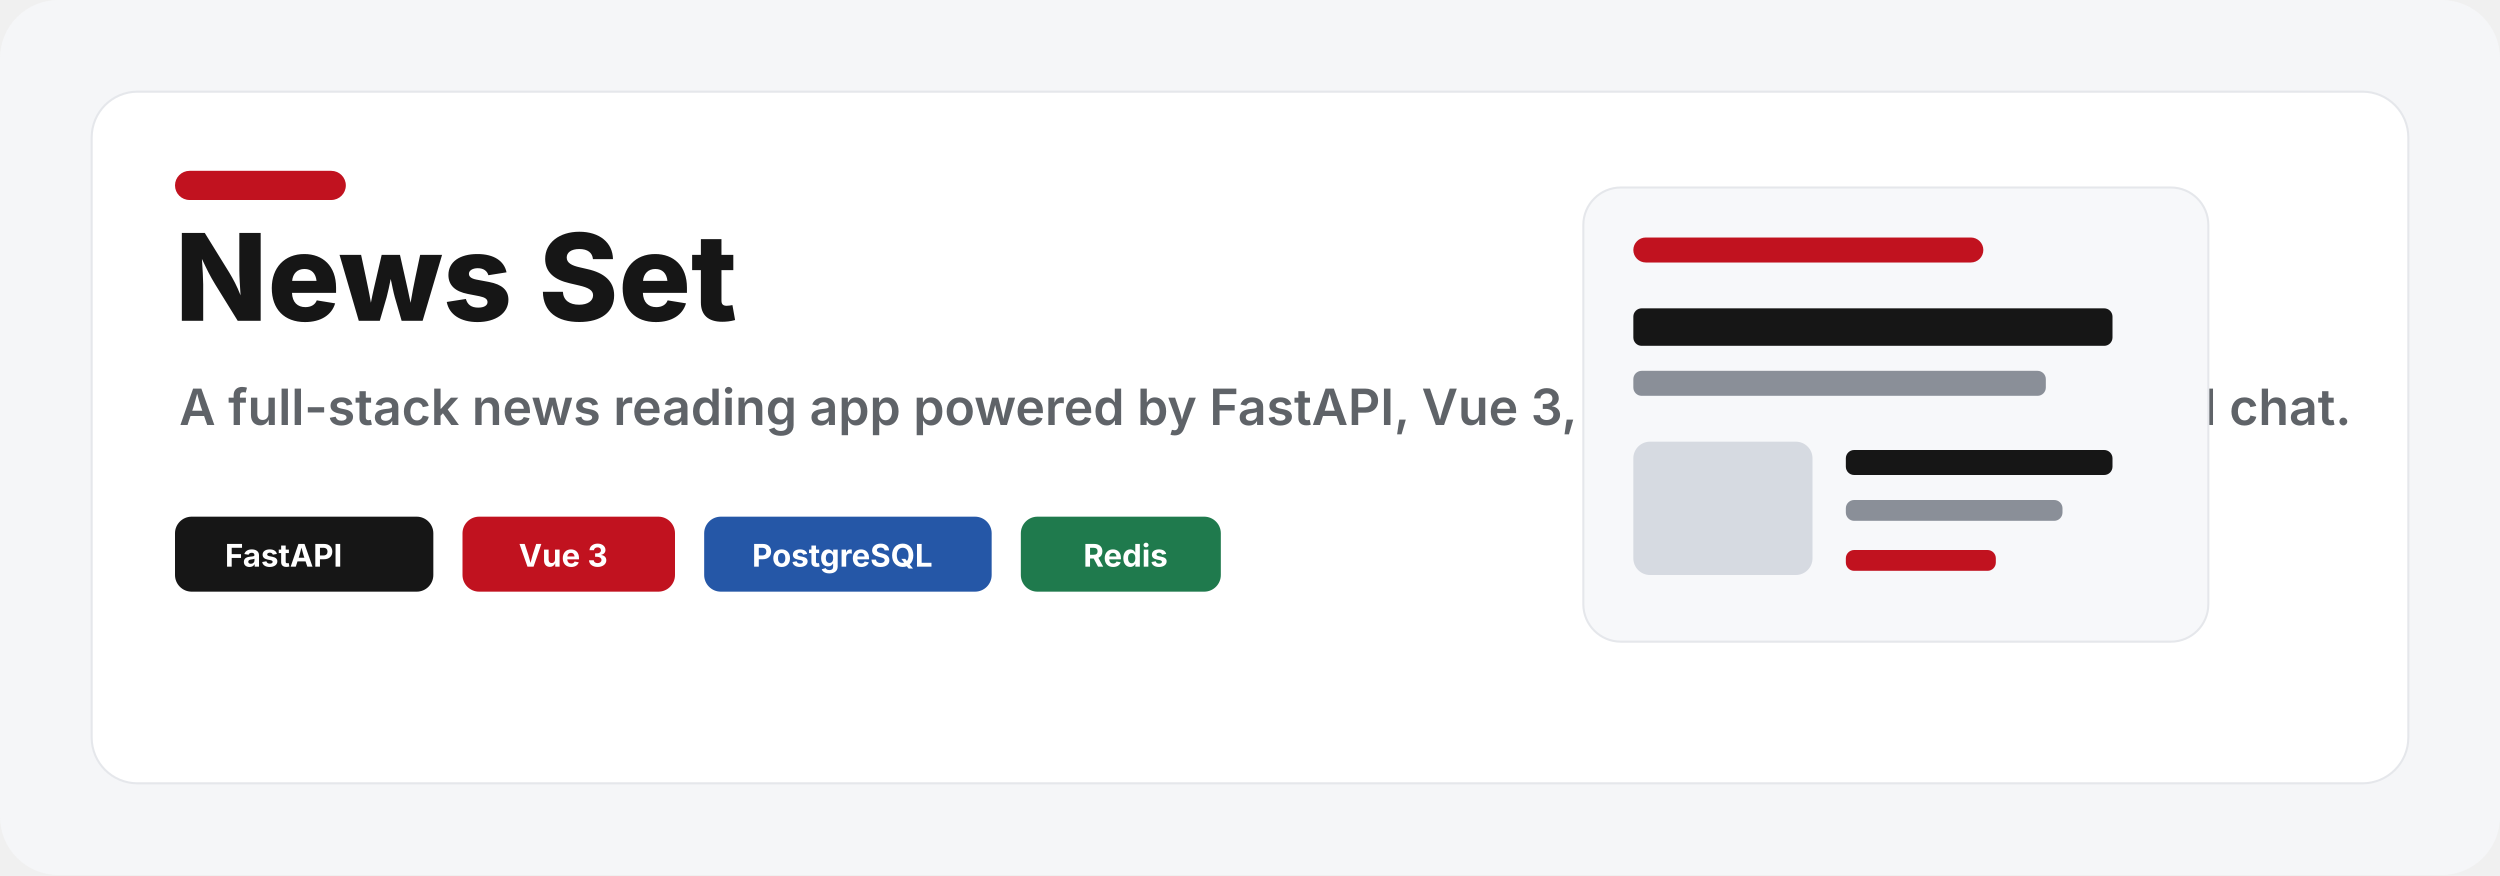
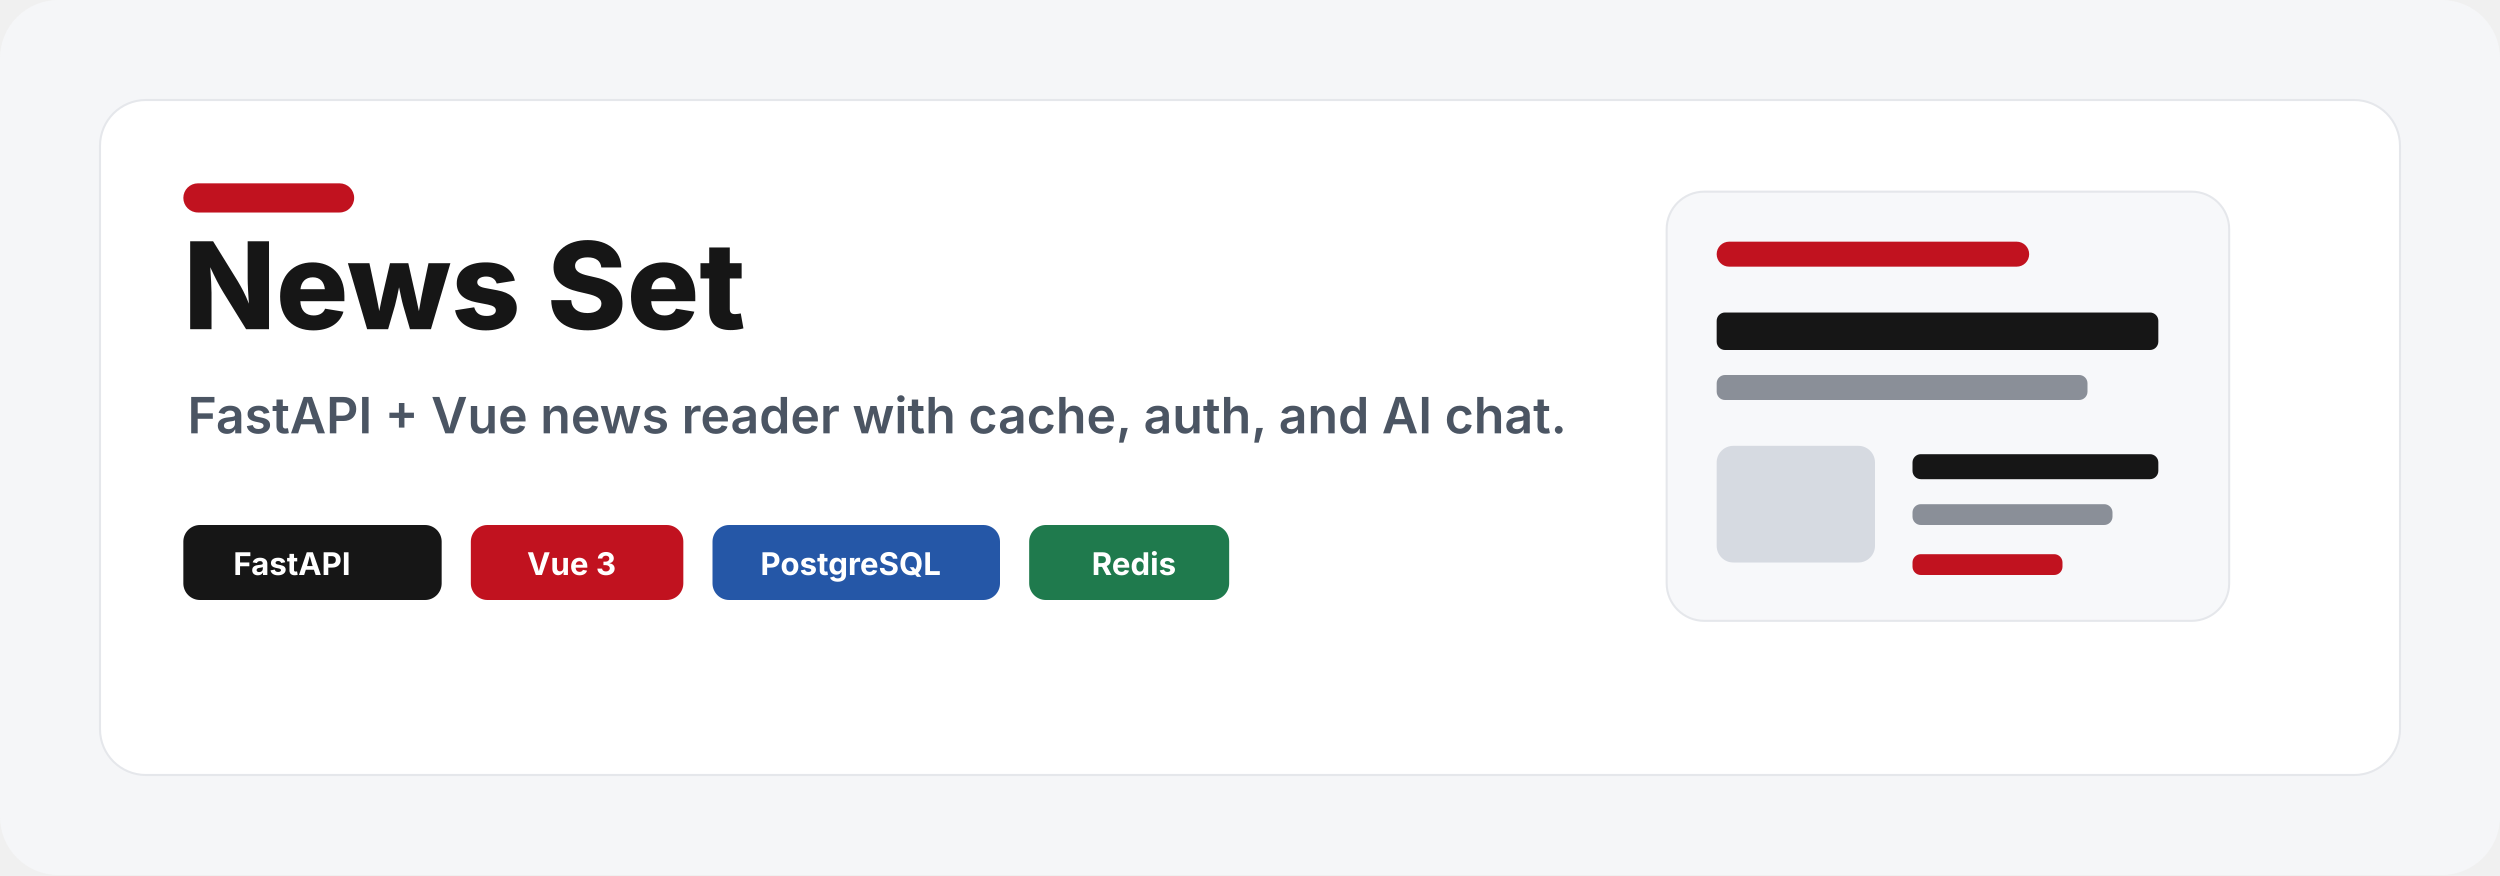
<svg xmlns="http://www.w3.org/2000/svg" width="1200" height="420" viewBox="0 0 1200 420" fill="none">
  <rect width="1200" height="420" rx="28" fill="#F5F6F8" />
-   <rect x="44" y="44" width="1112" height="332" rx="22" fill="#FFFFFF" stroke="#E5E7EB" />
-   <rect x="84" y="82" width="82" height="14" rx="7" fill="#C1121F" />
-   <text x="84" y="154" fill="#161616" font-family="Inter, Segoe UI, Arial, sans-serif" font-size="58" font-weight="800">News Set</text>
-   <text x="86" y="204" fill="#5F6368" font-family="Inter, Segoe UI, Arial, sans-serif" font-size="24" font-weight="600">A full-stack news reading app powered by FastAPI, Vue 3, PostgreSQL, Redis, and AI chat.</text>
+   <rect x="48" y="48" width="1104" height="324" rx="22" fill="#FFFFFF" stroke="#E5E7EB" />
+   <rect x="88" y="88" width="82" height="14" rx="7" fill="#C1121F" />
+   <text x="88" y="158" fill="#161616" font-family="Inter, Segoe UI, Arial, sans-serif" font-size="58" font-weight="800">News Set</text>
+   <text x="90" y="208" fill="#4B5563" font-family="Inter, Segoe UI, Arial, sans-serif" font-size="24" font-weight="600">FastAPI + Vue news reader with cache, auth, and AI chat.</text>
  <g>
-     <rect x="84" y="248" width="124" height="36" rx="8" fill="#161616" />
-     <text x="108" y="272" fill="#FFFFFF" font-family="Inter, Segoe UI, Arial, sans-serif" font-size="15" font-weight="700">FastAPI</text>
-     <rect x="222" y="248" width="102" height="36" rx="8" fill="#C1121F" />
-     <text x="249" y="272" fill="#FFFFFF" font-family="Inter, Segoe UI, Arial, sans-serif" font-size="15" font-weight="700">Vue 3</text>
-     <rect x="338" y="248" width="138" height="36" rx="8" fill="#2557A7" />
-     <text x="361" y="272" fill="#FFFFFF" font-family="Inter, Segoe UI, Arial, sans-serif" font-size="15" font-weight="700">PostgreSQL</text>
-     <rect x="490" y="248" width="96" height="36" rx="8" fill="#1F7A4D" />
-     <text x="520" y="272" fill="#FFFFFF" font-family="Inter, Segoe UI, Arial, sans-serif" font-size="15" font-weight="700">Redis</text>
+     <rect x="88" y="252" width="124" height="36" rx="8" fill="#161616" />
+     <text x="112" y="276" fill="#FFFFFF" font-family="Inter, Segoe UI, Arial, sans-serif" font-size="15" font-weight="700">FastAPI</text>
+     <rect x="226" y="252" width="102" height="36" rx="8" fill="#C1121F" />
+     <text x="253" y="276" fill="#FFFFFF" font-family="Inter, Segoe UI, Arial, sans-serif" font-size="15" font-weight="700">Vue 3</text>
+     <rect x="342" y="252" width="138" height="36" rx="8" fill="#2557A7" />
+     <text x="365" y="276" fill="#FFFFFF" font-family="Inter, Segoe UI, Arial, sans-serif" font-size="15" font-weight="700">PostgreSQL</text>
+     <rect x="494" y="252" width="96" height="36" rx="8" fill="#1F7A4D" />
+     <text x="524" y="276" fill="#FFFFFF" font-family="Inter, Segoe UI, Arial, sans-serif" font-size="15" font-weight="700">Redis</text>
  </g>
-   <g transform="translate(760 90)">
-     <rect width="300" height="218" rx="18" fill="#F7F8FA" stroke="#E5E7EB" />
-     <rect x="24" y="24" width="168" height="12" rx="6" fill="#C1121F" />
-     <rect x="24" y="58" width="230" height="18" rx="4" fill="#161616" />
-     <rect x="24" y="88" width="198" height="12" rx="4" fill="#8A8F98" />
-     <rect x="24" y="122" width="86" height="64" rx="8" fill="#D6DAE1" />
-     <rect x="126" y="126" width="128" height="12" rx="4" fill="#161616" />
-     <rect x="126" y="150" width="104" height="10" rx="4" fill="#8A8F98" />
-     <rect x="126" y="174" width="72" height="10" rx="4" fill="#C1121F" />
+   <g transform="translate(800 92)">
+     <rect width="270" height="206" rx="18" fill="#F7F8FA" stroke="#E5E7EB" />
+     <rect x="24" y="24" width="150" height="12" rx="6" fill="#C1121F" />
+     <rect x="24" y="58" width="212" height="18" rx="4" fill="#161616" />
+     <rect x="24" y="88" width="178" height="12" rx="4" fill="#8A8F98" />
+     <rect x="24" y="122" width="76" height="56" rx="8" fill="#D6DAE1" />
+     <rect x="118" y="126" width="118" height="12" rx="4" fill="#161616" />
+     <rect x="118" y="150" width="96" height="10" rx="4" fill="#8A8F98" />
+     <rect x="118" y="174" width="72" height="10" rx="4" fill="#C1121F" />
  </g>
</svg>
